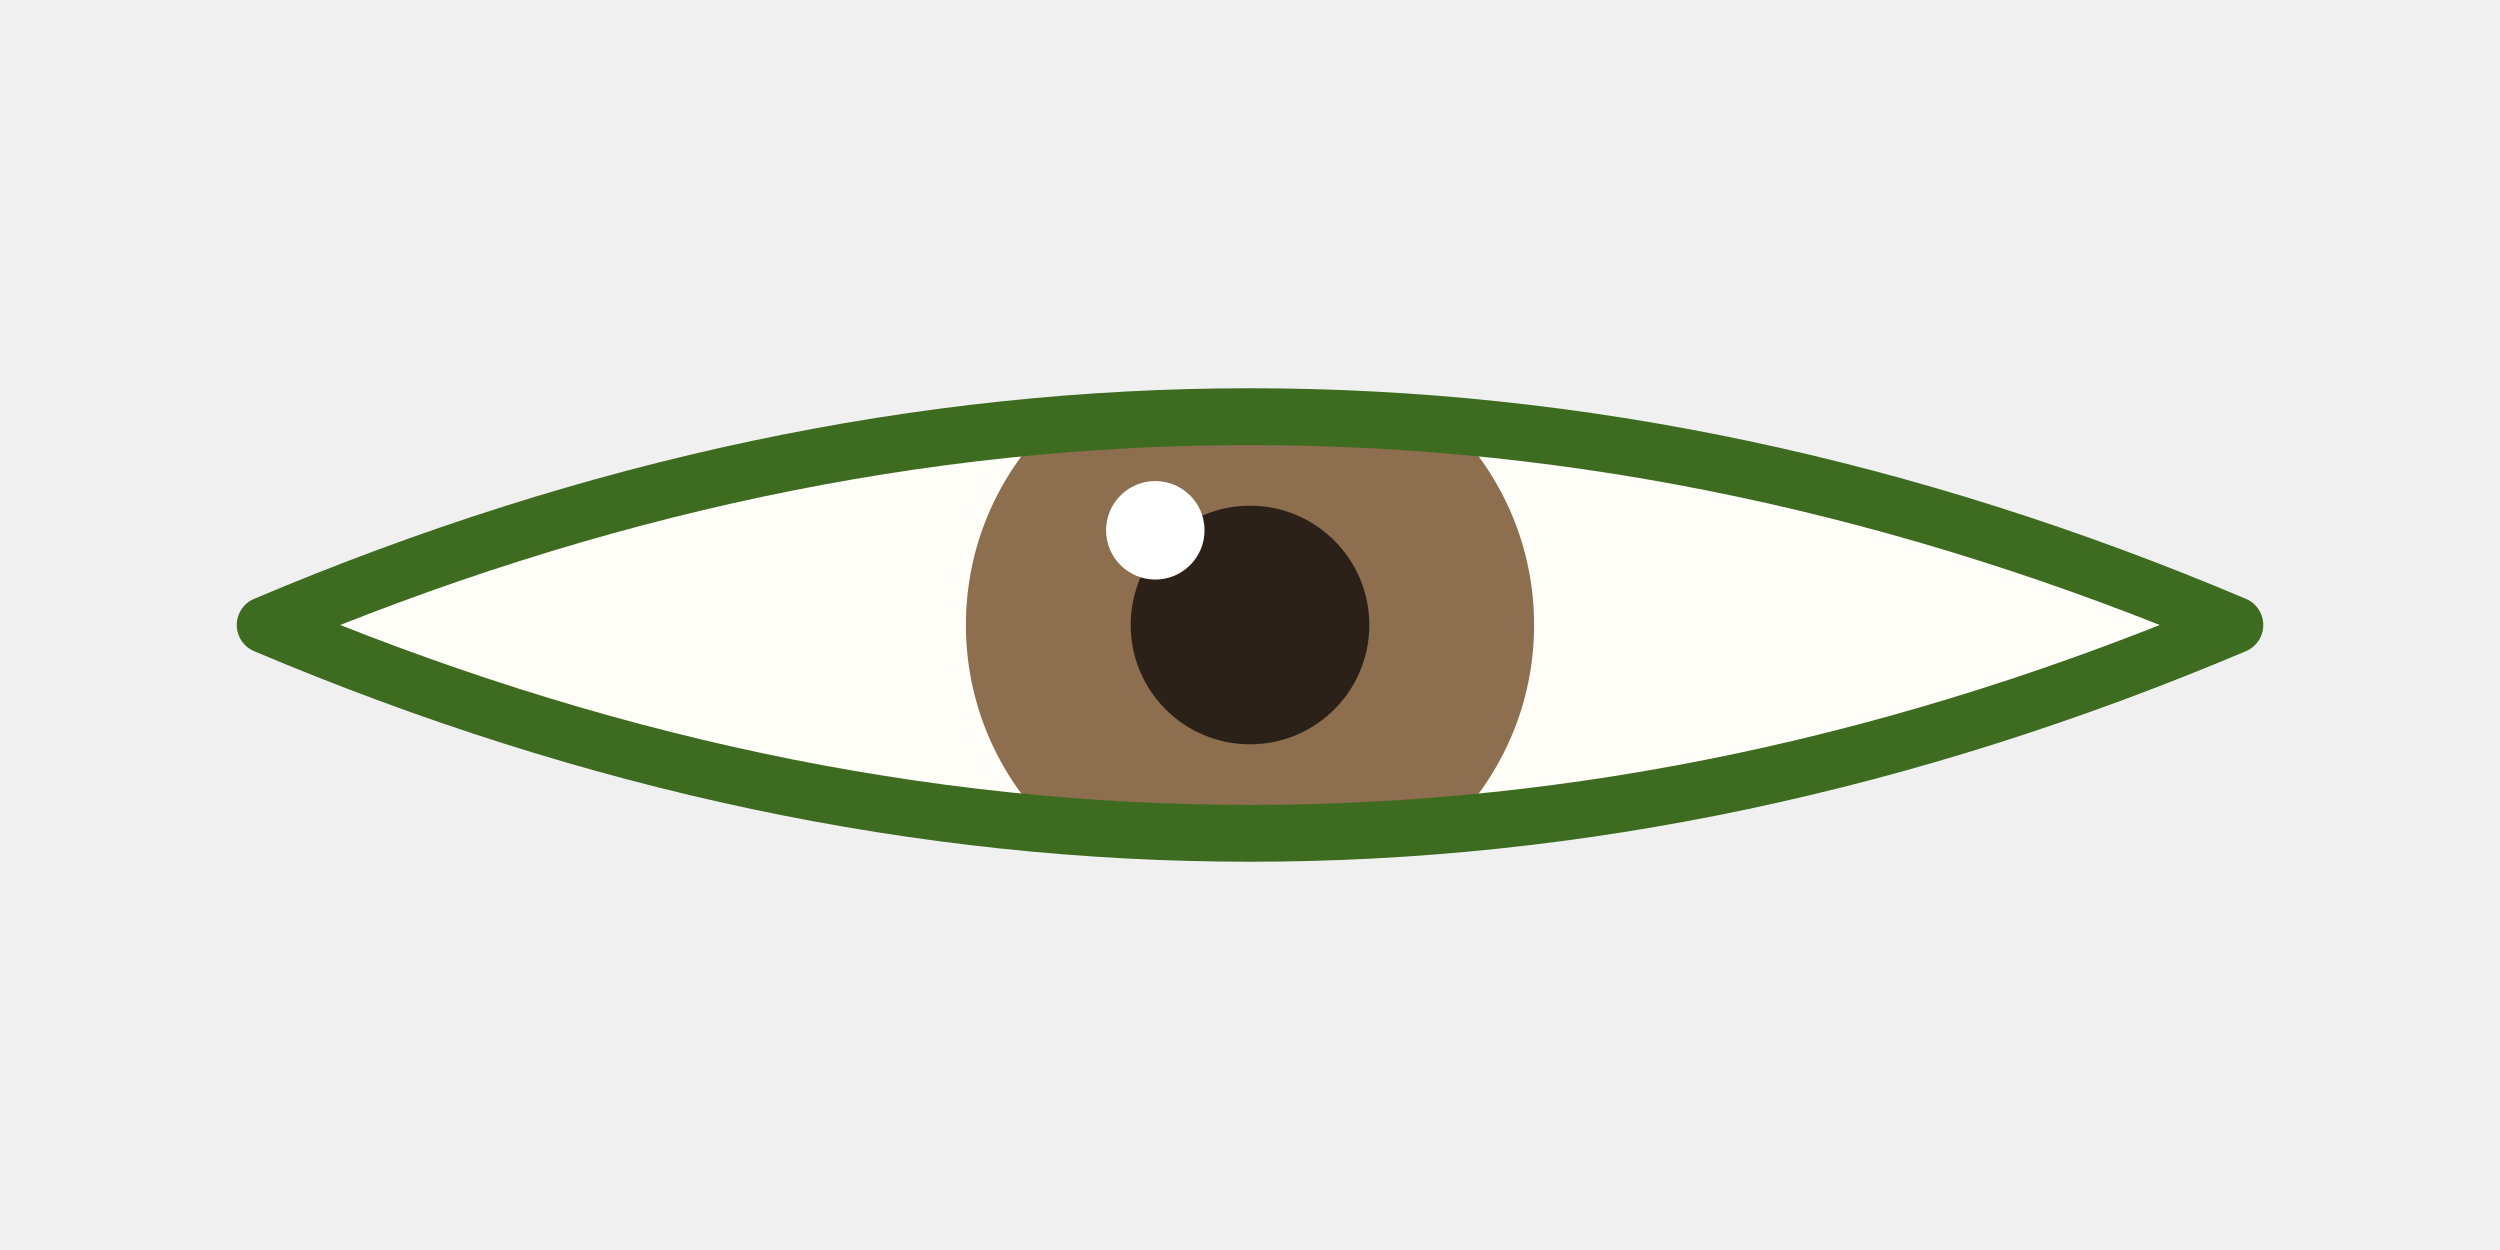
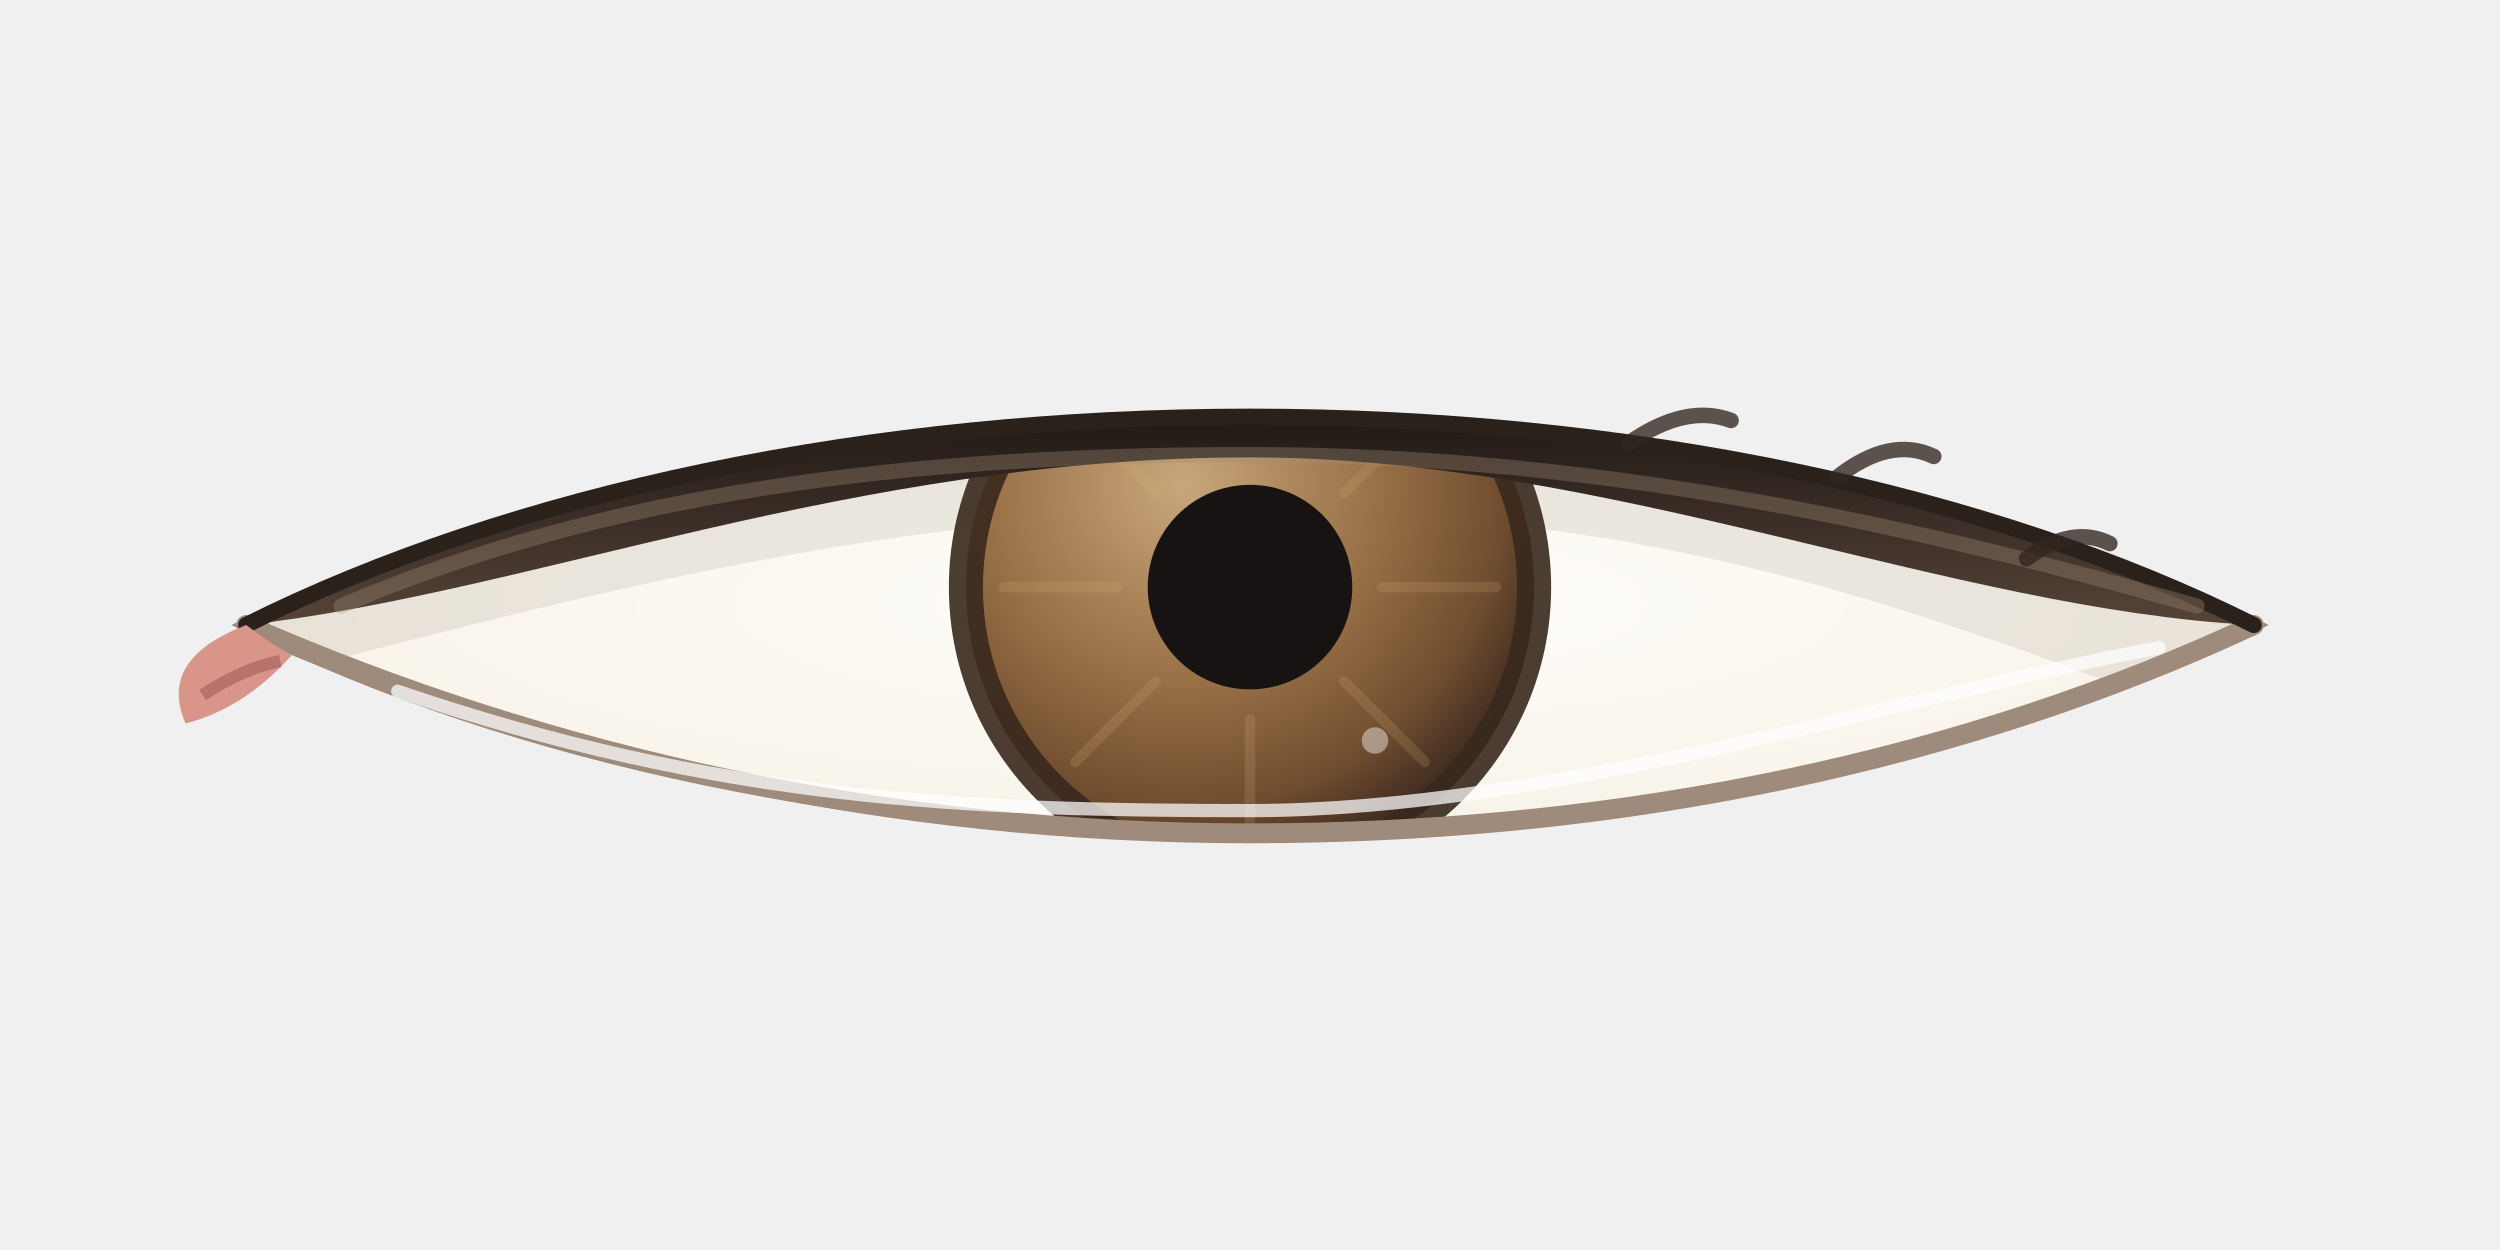
- <svg xmlns="http://www.w3.org/2000/svg" viewBox="0 0 132 66">
+ <svg xmlns="http://www.w3.org/2000/svg" viewBox="0 0 132 66" role="img" aria-label="eye aspect-almond">
  <defs>
-     <clipPath id="clip-eye-aspect-almond">
-       <path d="M14 33 Q66 11 118 33 Q66 55 14 33 Z" />
+     <clipPath id="clip_aspect_almond">
+       <path d="M13 33 C27 26 46 22 66 22 C86 22 105 26 119 33 C105 40 86 44 66 44 C46 44 27 40 13 33 Z" />
    </clipPath>
+     <radialGradient id="sclera_aspect_almond" cx="52%" cy="45%" r="65%">
+       <stop offset="0" stop-color="#fffefa" />
+       <stop offset=".78" stop-color="#f8f4ea" />
+       <stop offset="1" stop-color="#e8ddd1" />
+     </radialGradient>
+     <radialGradient id="iris_aspect_almond" cx="38%" cy="32%" r="69%">
+       <stop offset="0" stop-color="#c9a77a" />
+       <stop offset=".5" stop-color="#987046" />
+       <stop offset=".82" stop-color="#704d2f" />
+       <stop offset="1" stop-color="#3f2c20" />
+     </radialGradient>
+     <linearGradient id="lash_aspect_almond" x1="0" y1="0" x2="0" y2="1">
+       <stop stop-color="#211915" />
+       <stop offset="1" stop-color="#554438" />
+     </linearGradient>
  </defs>
-   <path d="M14 33 Q66 11 118 33 Q66 55 14 33 Z" fill="#fffdf8" />
-   <g clip-path="url(#clip-eye-aspect-almond)">
-     <circle cx="66" cy="33" r="15" fill="#8d6e4f" />
-     <circle cx="66" cy="33" r="6.3" fill="#2b2118" />
-     <circle cx="61" cy="28" r="2.6" fill="#fff" />
+   <path d="M13 33 C27 26 46 22 66 22 C86 22 105 26 119 33 C105 40 86 44 66 44 C46 44 27 40 13 33 Z" fill="url(#sclera_aspect_almond)" stroke="#9d8978" stroke-width=".7" />
+   <g clip-path="url(#clip_aspect_almond)">
+     <path d="M13 33 C27 26 46 22 66 22 C86 22 105 26 119 33 L119 39 C99 31 86 27 66 27 C46 27 29 32 13 36Z" fill="#715b4d" opacity=".12" />
+     <circle cx="66" cy="31" r="15" fill="url(#iris_aspect_almond)" />
+     <g stroke="#d5b17c" stroke-width=".55" opacity=".18" stroke-linecap="round">
+       <path d="M73 31L79 31 M70.97 35.97L75.23 40.23 M66 38V44 M61.03 35.97L56.77 40.23 M59 31H53 M61.03 26.03L56.77 21.77 M66 24V18 M70.97 26.03L75.23 21.77" />
+     </g>
+     <circle cx="66" cy="31" r="15" fill="none" stroke="#39281d" stroke-width="1.8" opacity=".9" />
+     <circle cx="66" cy="31" r="5.4" fill="#171312" />
+     <circle cx="58.5" cy="22.2" r="1.8" fill="#fff" opacity=".9" />
+     <circle cx="72.6" cy="39.1" r=".7" fill="#fff" opacity=".42" />
  </g>
-   <path d="M14 33 Q66 11 118 33 Q66 55 14 33 Z" fill="none" stroke="#3d6b1f" stroke-width="3" stroke-linejoin="round" />
+   <path d="M13 33 C29 40 47 44 66 44 C86 44 104 40 119 33" fill="none" stroke="#9f8b7b" stroke-width="1.05" stroke-linecap="round" />
+   <path d="M21 36.5 C38 42.3 51 42.8 66 42.8 C82 42.8 101 36.6 114 34.2" fill="none" stroke="#fff" stroke-width=".7" opacity=".72" stroke-linecap="round" />
+   <path d="M13 33 C27 26 46 22 66 22 C86 22 105 26 119 33 C103 32.2 85 24.15 66 24.15 C45 24.15 28 31.3 13 33Z" fill="url(#lash_aspect_almond)" />
+   <path d="M13 33 C27 26 46 22 66 22 C86 22 105 26 119 33" fill="none" stroke="#2b211b" stroke-width=".85" stroke-linecap="round" />
+   <path d="M18 32 C32 26 48 24 66 24 C85 24 102 28 116 32" fill="none" stroke="#a28c79" stroke-width=".8" opacity=".34" stroke-linecap="round" />
+   <g fill="none" stroke="#31251f" stroke-width=".82" stroke-linecap="round" opacity=".78">
+     <path d="M86 23.4q3-2.1 5.4-1.2 M97 25.2q2.8-2.2 5.1-1.1 M107 29.5q2.4-1.8 4.4-.8" />
+   </g>
+   <path d="M13 33 q-4.7 1.8-3.2 5.2 3.1-.8 5.6-3.6-1.1-.6-2.4-1.6Z" fill="#d99589" />
+   <path d="M10.7 36.7q2.1-1.4 4.1-1.8" fill="none" stroke="#b8736c" stroke-width=".65" />
</svg>
